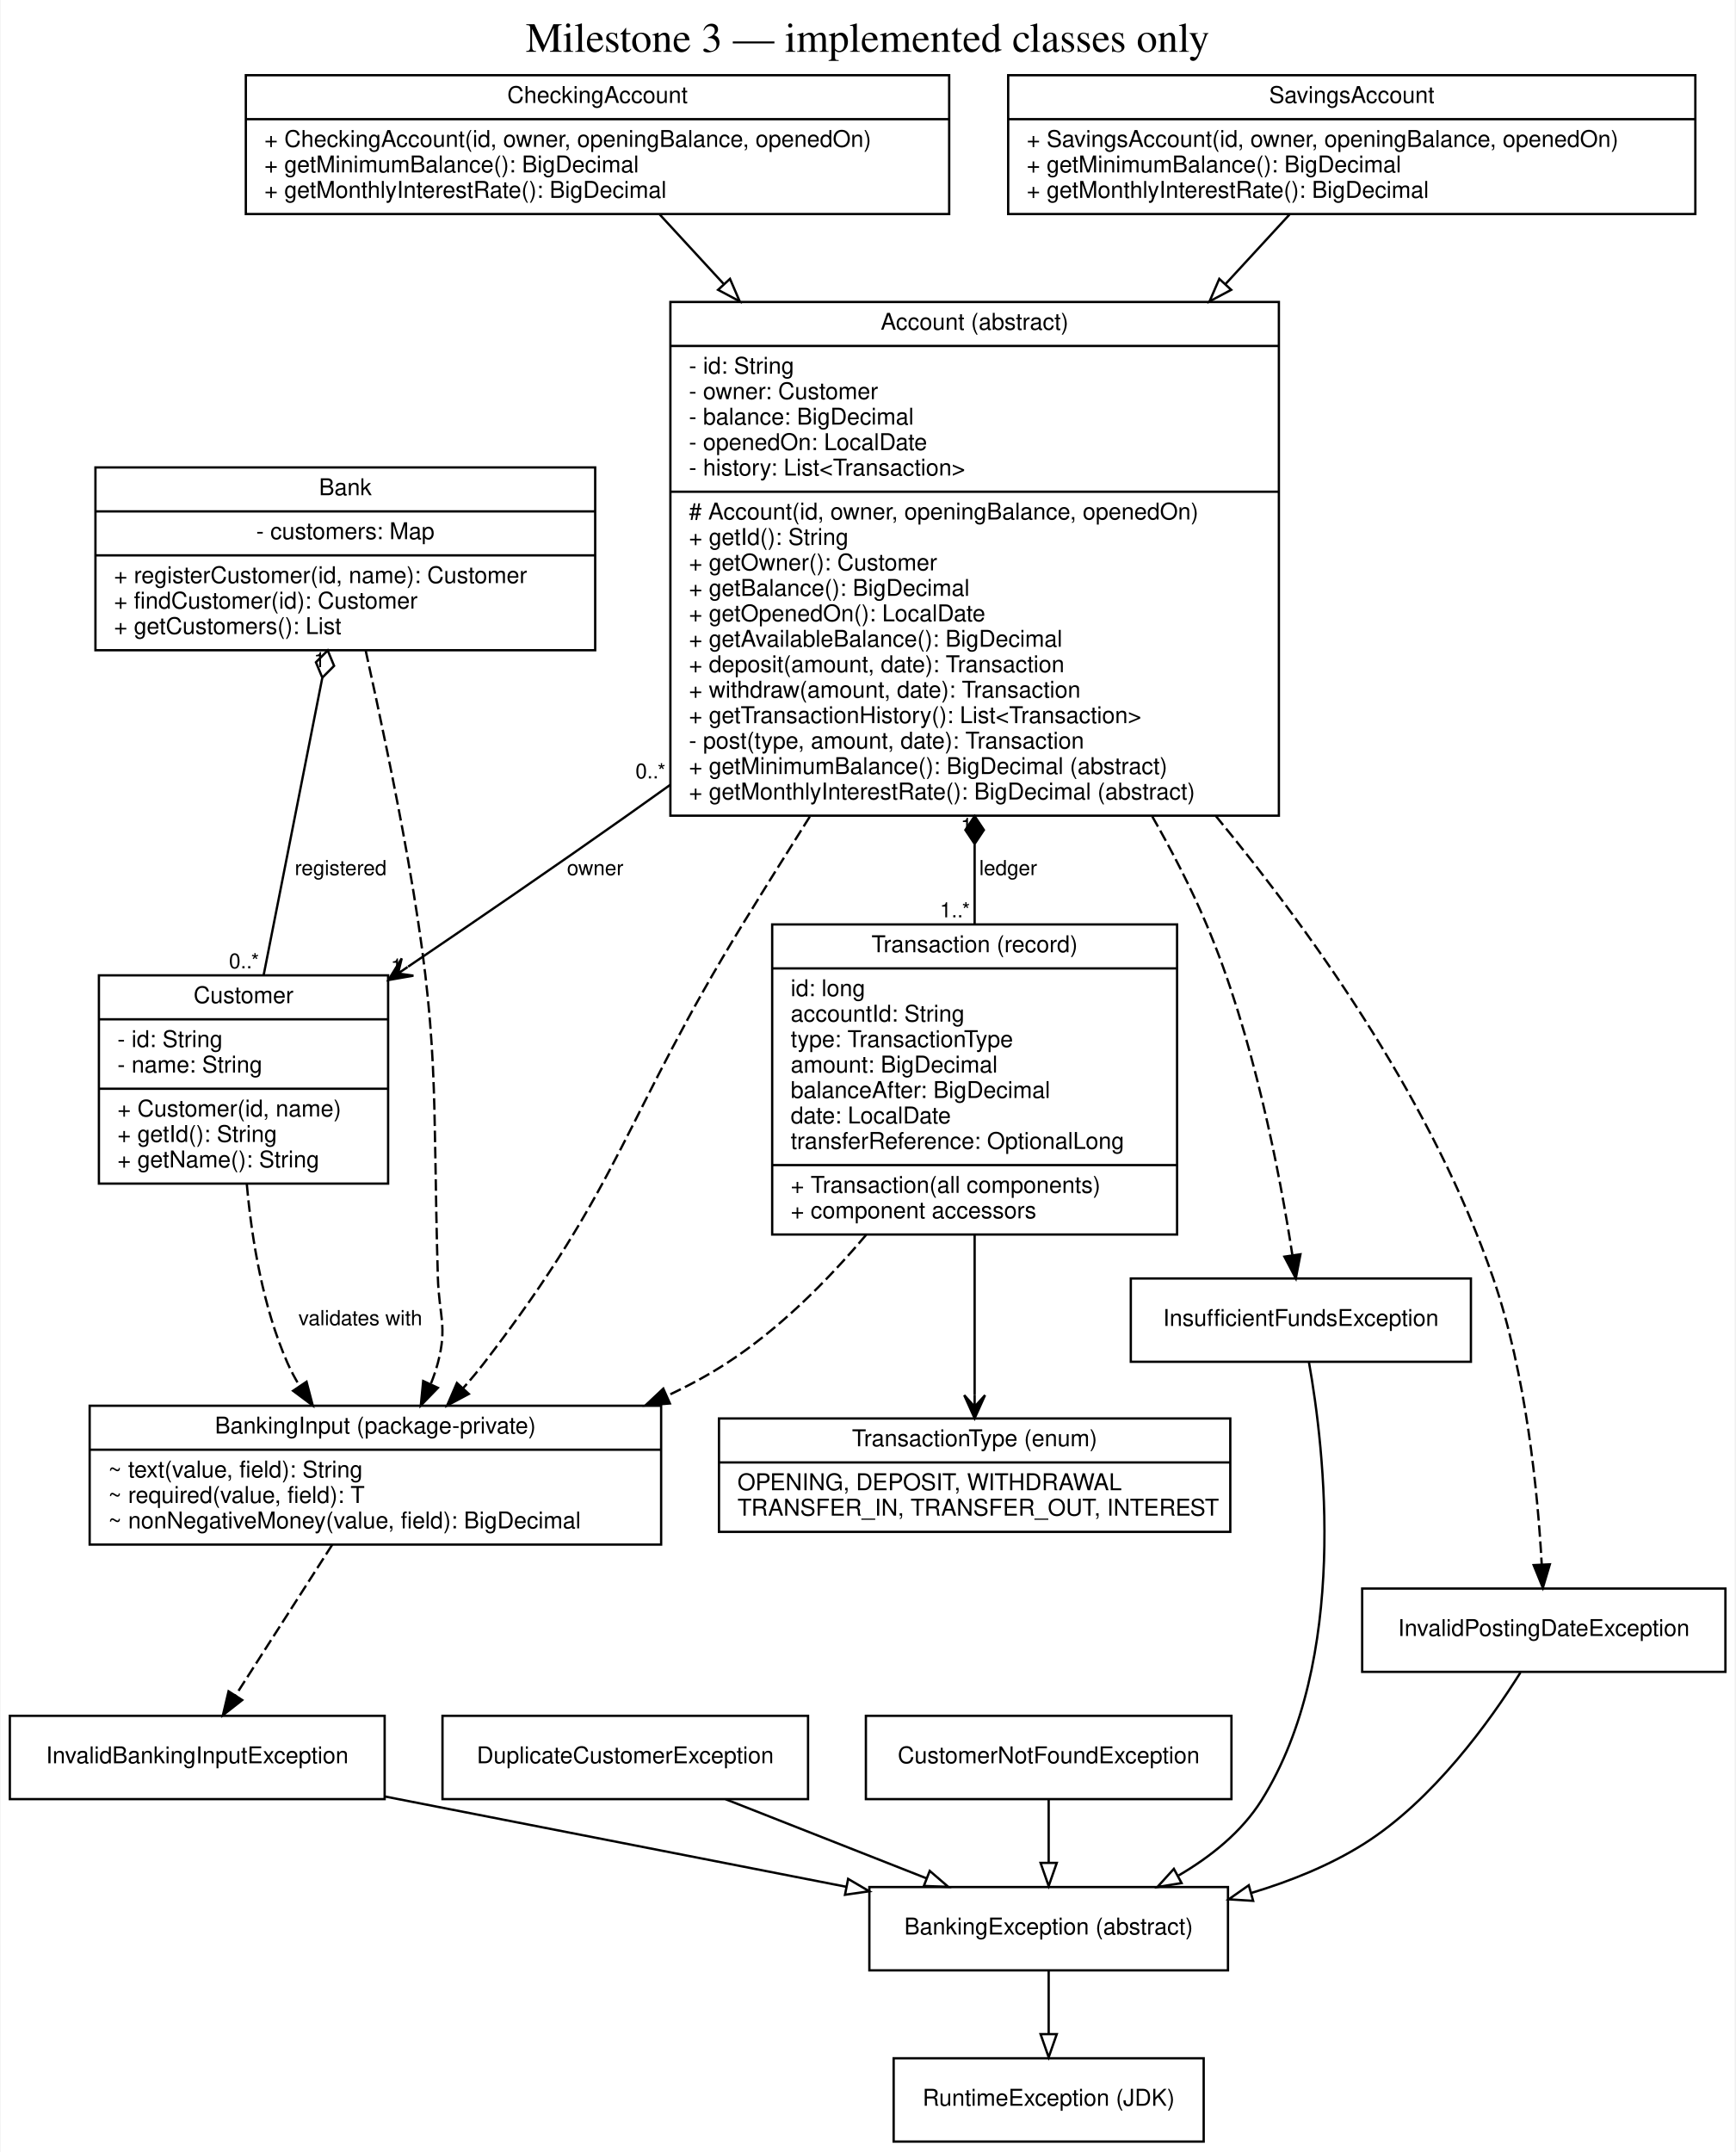
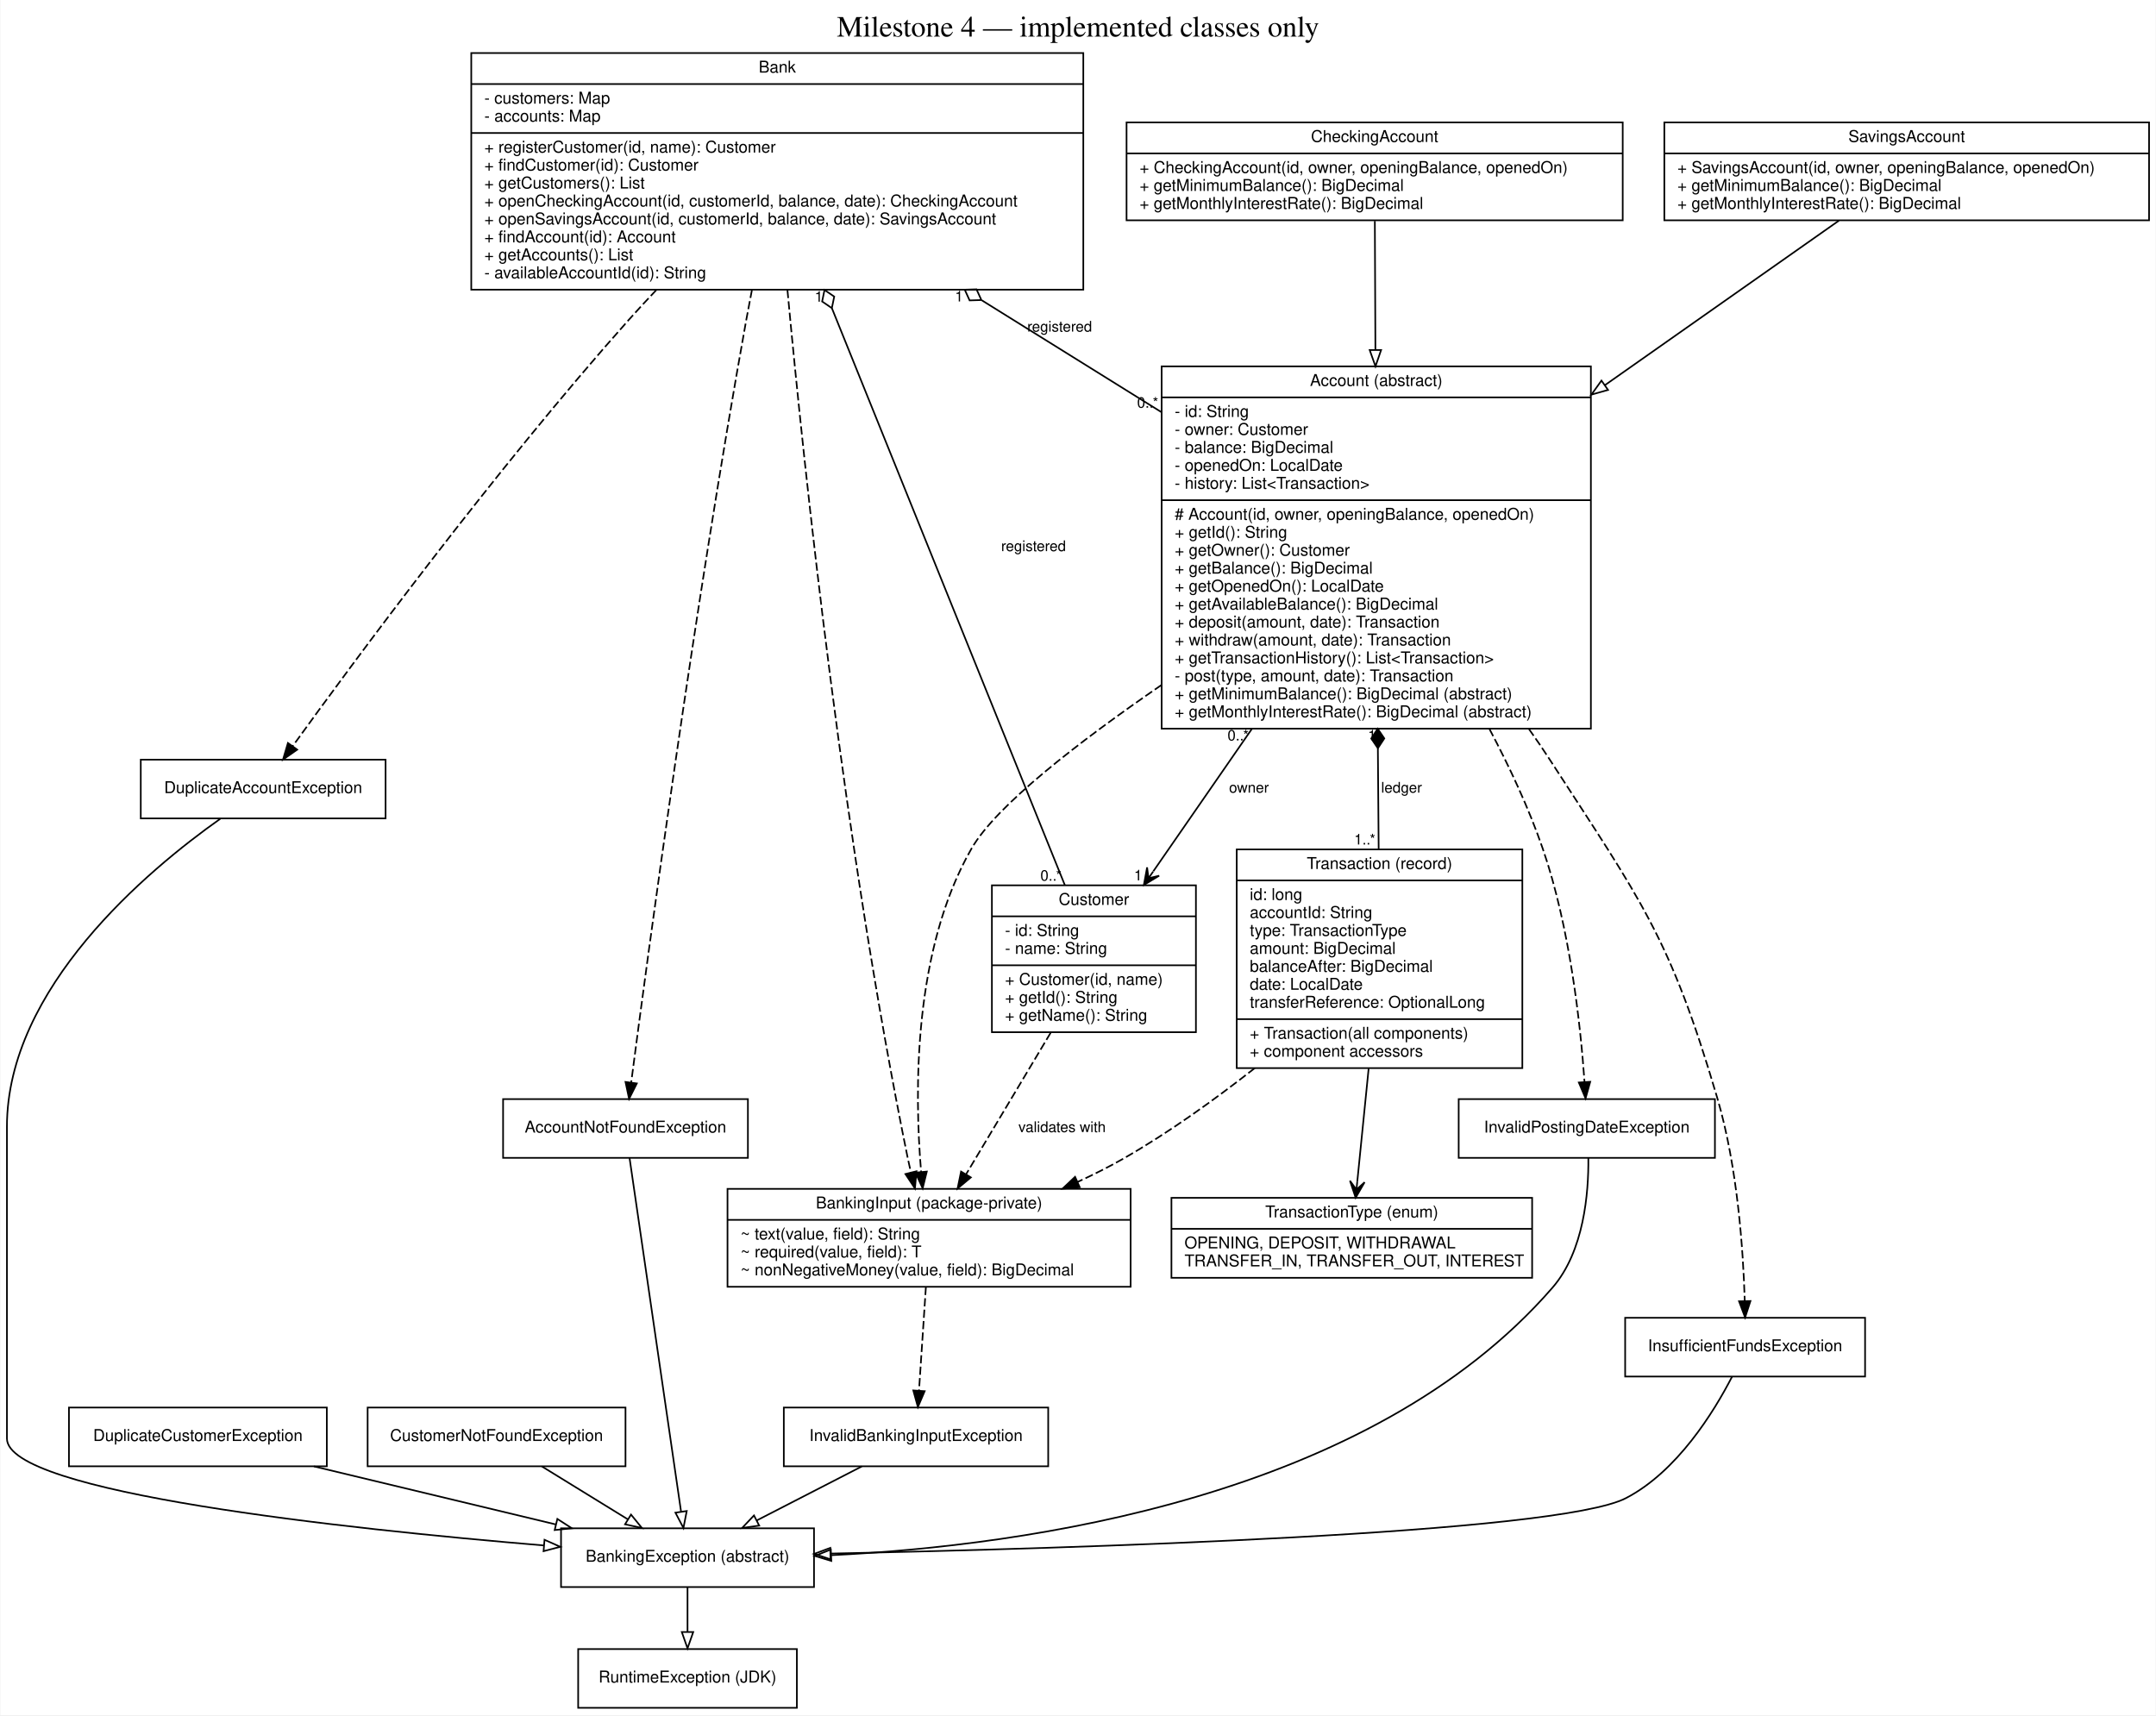
- <svg xmlns="http://www.w3.org/2000/svg" width="750pt" height="930pt" viewBox="0.00 0.00 749.50 930.00">
-   <g id="graph0" class="graph" transform="scale(1 1) rotate(0) translate(4 926)">
-     <polygon fill="white" stroke="transparent" points="-4,4 -4,-926 745.5,-926 745.5,4 -4,4" />
-     <text text-anchor="middle" x="370.75" y="-903.6" font-family="Times,serif" font-size="18.00">Milestone 3 — implemented classes only</text>
+ <svg xmlns="http://www.w3.org/2000/svg" width="1321pt" height="1051pt" viewBox="0.00 0.00 1320.50 1051.00">
+   <g id="graph0" class="graph" transform="scale(1 1) rotate(0) translate(4 1047)">
+     <polygon fill="white" stroke="transparent" points="-4,4 -4,-1047 1316.5,-1047 1316.5,4 -4,4" />
+     <text text-anchor="middle" x="656.25" y="-1024.6" font-family="Times,serif" font-size="18.00">Milestone 4 — implemented classes only</text>
    <g id="node1" class="node">
-       <polygon fill="none" stroke="black" points="37,-645 37,-724 253,-724 253,-645 37,-645" />
-       <text text-anchor="middle" x="145" y="-712" font-family="Helvetica,sans-Serif" font-size="10.00">Bank</text>
-       <polyline fill="none" stroke="black" points="37,-705 253,-705 " />
-       <text text-anchor="middle" x="145" y="-693" font-family="Helvetica,sans-Serif" font-size="10.00">- customers: Map</text>
-       <polyline fill="none" stroke="black" points="37,-686 253,-686 " />
-       <text text-anchor="start" x="45" y="-674" font-family="Helvetica,sans-Serif" font-size="10.00">+ registerCustomer(id, name): Customer</text>
-       <text text-anchor="start" x="45" y="-663" font-family="Helvetica,sans-Serif" font-size="10.00">+ findCustomer(id): Customer</text>
-       <text text-anchor="start" x="45" y="-652" font-family="Helvetica,sans-Serif" font-size="10.00">+ getCustomers(): List</text>
+       <polygon fill="none" stroke="black" points="284.5,-869.5 284.5,-1014.5 659.5,-1014.5 659.5,-869.5 284.5,-869.5" />
+       <text text-anchor="middle" x="472" y="-1002.5" font-family="Helvetica,sans-Serif" font-size="10.00">Bank</text>
+       <polyline fill="none" stroke="black" points="284.5,-995.5 659.5,-995.5 " />
+       <text text-anchor="start" x="292.5" y="-983.5" font-family="Helvetica,sans-Serif" font-size="10.00">- customers: Map</text>
+       <text text-anchor="start" x="292.5" y="-972.5" font-family="Helvetica,sans-Serif" font-size="10.00">- accounts: Map</text>
+       <polyline fill="none" stroke="black" points="284.5,-965.5 659.5,-965.5 " />
+       <text text-anchor="start" x="292.5" y="-953.5" font-family="Helvetica,sans-Serif" font-size="10.00">+ registerCustomer(id, name): Customer</text>
+       <text text-anchor="start" x="292.5" y="-942.5" font-family="Helvetica,sans-Serif" font-size="10.00">+ findCustomer(id): Customer</text>
+       <text text-anchor="start" x="292.5" y="-931.5" font-family="Helvetica,sans-Serif" font-size="10.00">+ getCustomers(): List</text>
+       <text text-anchor="start" x="292.5" y="-920.5" font-family="Helvetica,sans-Serif" font-size="10.00">+ openCheckingAccount(id, customerId, balance, date): CheckingAccount</text>
+       <text text-anchor="start" x="292.5" y="-909.5" font-family="Helvetica,sans-Serif" font-size="10.00">+ openSavingsAccount(id, customerId, balance, date): SavingsAccount</text>
+       <text text-anchor="start" x="292.5" y="-898.5" font-family="Helvetica,sans-Serif" font-size="10.00">+ findAccount(id): Account</text>
+       <text text-anchor="start" x="292.5" y="-887.5" font-family="Helvetica,sans-Serif" font-size="10.00">+ getAccounts(): List</text>
+       <text text-anchor="start" x="292.5" y="-876.5" font-family="Helvetica,sans-Serif" font-size="10.00">- availableAccountId(id): String</text>
    </g>
    <g id="node2" class="node">
-       <polygon fill="none" stroke="black" points="38.5,-414.5 38.5,-504.5 163.5,-504.5 163.5,-414.5 38.5,-414.5" />
-       <text text-anchor="middle" x="101" y="-492.5" font-family="Helvetica,sans-Serif" font-size="10.00">Customer</text>
-       <polyline fill="none" stroke="black" points="38.5,-485.5 163.5,-485.5 " />
-       <text text-anchor="start" x="46.5" y="-473.5" font-family="Helvetica,sans-Serif" font-size="10.00">- id: String</text>
-       <text text-anchor="start" x="46.5" y="-462.5" font-family="Helvetica,sans-Serif" font-size="10.00">- name: String</text>
-       <polyline fill="none" stroke="black" points="38.5,-455.5 163.5,-455.5 " />
-       <text text-anchor="start" x="46.5" y="-443.5" font-family="Helvetica,sans-Serif" font-size="10.00">+ Customer(id, name)</text>
-       <text text-anchor="start" x="46.5" y="-432.5" font-family="Helvetica,sans-Serif" font-size="10.00">+ getId(): String</text>
-       <text text-anchor="start" x="46.5" y="-421.5" font-family="Helvetica,sans-Serif" font-size="10.00">+ getName(): String</text>
+       <polygon fill="none" stroke="black" points="603.5,-414.5 603.5,-504.5 728.5,-504.5 728.5,-414.5 603.5,-414.5" />
+       <text text-anchor="middle" x="666" y="-492.5" font-family="Helvetica,sans-Serif" font-size="10.00">Customer</text>
+       <polyline fill="none" stroke="black" points="603.5,-485.5 728.5,-485.5 " />
+       <text text-anchor="start" x="611.5" y="-473.5" font-family="Helvetica,sans-Serif" font-size="10.00">- id: String</text>
+       <text text-anchor="start" x="611.5" y="-462.5" font-family="Helvetica,sans-Serif" font-size="10.00">- name: String</text>
+       <polyline fill="none" stroke="black" points="603.5,-455.5 728.5,-455.5 " />
+       <text text-anchor="start" x="611.5" y="-443.5" font-family="Helvetica,sans-Serif" font-size="10.00">+ Customer(id, name)</text>
+       <text text-anchor="start" x="611.5" y="-432.5" font-family="Helvetica,sans-Serif" font-size="10.00">+ getId(): String</text>
+       <text text-anchor="start" x="611.5" y="-421.5" font-family="Helvetica,sans-Serif" font-size="10.00">+ getName(): String</text>
    </g>
    <g id="edge1" class="edge">
-       <path fill="none" stroke="black" d="M135.02,-632.91C127.4,-594.31 117.01,-541.67 109.73,-504.74" />
-       <polygon fill="none" stroke="black" points="135.06,-633.14 140.15,-638.25 137.39,-644.91 132.3,-639.8 135.06,-633.14" />
-       <text text-anchor="middle" x="143" y="-547.8" font-family="Helvetica,sans-Serif" font-size="9.00">registered</text>
-       <text text-anchor="middle" x="101.23" y="-507.54" font-family="Helvetica,sans-Serif" font-size="9.00">0..*</text>
-       <text text-anchor="middle" x="133.89" y="-637.71" font-family="Helvetica,sans-Serif" font-size="9.00">1</text>
+       <path fill="none" stroke="black" d="M505.48,-858.09C546.88,-755.54 615.85,-584.72 648.21,-504.57" />
+       <polygon fill="none" stroke="black" points="505.43,-858.2 506.89,-865.26 500.94,-869.32 499.48,-862.26 505.43,-858.2" />
+       <text text-anchor="middle" x="629" y="-709.3" font-family="Helvetica,sans-Serif" font-size="9.00">registered</text>
+       <text text-anchor="middle" x="639.71" y="-507.37" font-family="Helvetica,sans-Serif" font-size="9.00">0..*</text>
+       <text text-anchor="middle" x="497.44" y="-862.12" font-family="Helvetica,sans-Serif" font-size="9.00">1</text>
+     </g>
+     <g id="node3" class="node">
+       <polygon fill="none" stroke="black" points="707.5,-600.5 707.5,-822.5 970.5,-822.5 970.5,-600.5 707.5,-600.5" />
+       <text text-anchor="middle" x="839" y="-810.5" font-family="Helvetica,sans-Serif" font-size="10.00">Account (abstract)</text>
+       <polyline fill="none" stroke="black" points="707.5,-803.5 970.5,-803.5 " />
+       <text text-anchor="start" x="715.5" y="-791.5" font-family="Helvetica,sans-Serif" font-size="10.00">- id: String</text>
+       <text text-anchor="start" x="715.5" y="-780.5" font-family="Helvetica,sans-Serif" font-size="10.00">- owner: Customer</text>
+       <text text-anchor="start" x="715.5" y="-769.5" font-family="Helvetica,sans-Serif" font-size="10.00">- balance: BigDecimal</text>
+       <text text-anchor="start" x="715.5" y="-758.5" font-family="Helvetica,sans-Serif" font-size="10.00">- openedOn: LocalDate</text>
+       <text text-anchor="start" x="715.5" y="-747.5" font-family="Helvetica,sans-Serif" font-size="10.00">- history: List&lt;Transaction&gt;</text>
+       <polyline fill="none" stroke="black" points="707.5,-740.5 970.5,-740.5 " />
+       <text text-anchor="start" x="715.5" y="-728.5" font-family="Helvetica,sans-Serif" font-size="10.00"># Account(id, owner, openingBalance, openedOn)</text>
+       <text text-anchor="start" x="715.5" y="-717.5" font-family="Helvetica,sans-Serif" font-size="10.00">+ getId(): String</text>
+       <text text-anchor="start" x="715.5" y="-706.5" font-family="Helvetica,sans-Serif" font-size="10.00">+ getOwner(): Customer</text>
+       <text text-anchor="start" x="715.5" y="-695.5" font-family="Helvetica,sans-Serif" font-size="10.00">+ getBalance(): BigDecimal</text>
+       <text text-anchor="start" x="715.5" y="-684.5" font-family="Helvetica,sans-Serif" font-size="10.00">+ getOpenedOn(): LocalDate</text>
+       <text text-anchor="start" x="715.5" y="-673.5" font-family="Helvetica,sans-Serif" font-size="10.00">+ getAvailableBalance(): BigDecimal</text>
+       <text text-anchor="start" x="715.5" y="-662.5" font-family="Helvetica,sans-Serif" font-size="10.00">+ deposit(amount, date): Transaction</text>
+       <text text-anchor="start" x="715.5" y="-651.5" font-family="Helvetica,sans-Serif" font-size="10.00">+ withdraw(amount, date): Transaction</text>
+       <text text-anchor="start" x="715.5" y="-640.5" font-family="Helvetica,sans-Serif" font-size="10.00">+ getTransactionHistory(): List&lt;Transaction&gt;</text>
+       <text text-anchor="start" x="715.5" y="-629.5" font-family="Helvetica,sans-Serif" font-size="10.00">- post(type, amount, date): Transaction</text>
+       <text text-anchor="start" x="715.5" y="-618.5" font-family="Helvetica,sans-Serif" font-size="10.00">+ getMinimumBalance(): BigDecimal (abstract)</text>
+       <text text-anchor="start" x="715.5" y="-607.5" font-family="Helvetica,sans-Serif" font-size="10.00">+ getMonthlyInterestRate(): BigDecimal (abstract)</text>
+     </g>
+     <g id="edge2" class="edge">
+       <path fill="none" stroke="black" d="M597.28,-863C632.82,-840.87 671.6,-816.73 707.48,-794.38" />
+       <polygon fill="none" stroke="black" points="597.05,-863.14 594.07,-869.71 586.86,-869.48 589.84,-862.92 597.05,-863.14" />
+       <text text-anchor="middle" x="645" y="-843.8" font-family="Helvetica,sans-Serif" font-size="9.00">registered</text>
+       <text text-anchor="middle" x="698.98" y="-797.18" font-family="Helvetica,sans-Serif" font-size="9.00">0..*</text>
+       <text text-anchor="middle" x="583.36" y="-862.28" font-family="Helvetica,sans-Serif" font-size="9.00">1</text>
    </g>
    <g id="node8" class="node">
-       <polygon fill="none" stroke="black" points="34.5,-258.5 34.5,-318.5 281.5,-318.5 281.5,-258.5 34.5,-258.5" />
-       <text text-anchor="middle" x="158" y="-306.5" font-family="Helvetica,sans-Serif" font-size="10.00">BankingInput (package-private)</text>
-       <polyline fill="none" stroke="black" points="34.5,-299.5 281.5,-299.5 " />
-       <text text-anchor="start" x="42.5" y="-287.5" font-family="Helvetica,sans-Serif" font-size="10.00">~ text(value, field): String</text>
-       <text text-anchor="start" x="42.5" y="-276.5" font-family="Helvetica,sans-Serif" font-size="10.00">~ required(value, field): T</text>
-       <text text-anchor="start" x="42.5" y="-265.5" font-family="Helvetica,sans-Serif" font-size="10.00">~ nonNegativeMoney(value, field): BigDecimal</text>
+       <polygon fill="none" stroke="black" points="441.5,-258.5 441.5,-318.5 688.5,-318.5 688.5,-258.5 441.5,-258.5" />
+       <text text-anchor="middle" x="565" y="-306.5" font-family="Helvetica,sans-Serif" font-size="10.00">BankingInput (package-private)</text>
+       <polyline fill="none" stroke="black" points="441.5,-299.5 688.5,-299.5 " />
+       <text text-anchor="start" x="449.5" y="-287.5" font-family="Helvetica,sans-Serif" font-size="10.00">~ text(value, field): String</text>
+       <text text-anchor="start" x="449.5" y="-276.5" font-family="Helvetica,sans-Serif" font-size="10.00">~ required(value, field): T</text>
+       <text text-anchor="start" x="449.5" y="-265.5" font-family="Helvetica,sans-Serif" font-size="10.00">~ nonNegativeMoney(value, field): BigDecimal</text>
+     </g>
+     <g id="edge9" class="edge">
+       <path fill="none" stroke="black" stroke-dasharray="5,2" d="M478.22,-869.33C488.82,-755.67 513.08,-527.43 552,-337 552.57,-334.21 553.21,-331.35 553.9,-328.47" />
+       <polygon fill="black" stroke="black" points="557.3,-329.3 556.35,-318.75 550.51,-327.59 557.3,-329.3" />
+     </g>
+     <g id="node15" class="node">
+       <polygon fill="none" stroke="black" points="82,-545.5 82,-581.5 232,-581.5 232,-545.5 82,-545.5" />
+       <text text-anchor="middle" x="157" y="-561" font-family="Helvetica,sans-Serif" font-size="10.00">DuplicateAccountException</text>
+     </g>
+     <g id="edge21" class="edge">
+       <path fill="none" stroke="black" stroke-dasharray="5,2" d="M397.91,-869.33C392.1,-863.22 386.39,-857.06 381,-851 299.06,-758.93 211.84,-640.69 175.03,-589.72" />
+       <polygon fill="black" stroke="black" points="177.85,-587.64 169.16,-581.57 172.17,-591.73 177.85,-587.64" />
+     </g>
+     <g id="node16" class="node">
+       <polygon fill="none" stroke="black" points="304,-337.5 304,-373.5 454,-373.5 454,-337.5 304,-337.5" />
+       <text text-anchor="middle" x="379" y="-353" font-family="Helvetica,sans-Serif" font-size="10.00">AccountNotFoundException</text>
+     </g>
+     <g id="edge22" class="edge">
+       <path fill="none" stroke="black" stroke-dasharray="5,2" d="M456.47,-869.35C455.25,-863.15 454.08,-856.97 453,-851 421.01,-673.49 392.2,-458.37 382.48,-383.63" />
+       <polygon fill="black" stroke="black" points="385.94,-383.11 381.19,-373.64 379,-384.01 385.94,-383.11" />
    </g>
    <g id="edge8" class="edge">
-       <path fill="none" stroke="black" stroke-dasharray="5,2" d="M153.81,-644.83C159.44,-619.38 166.66,-585.31 172,-555 186,-475.57 182.63,-454.62 185,-374 185.48,-357.56 189.2,-352.9 185,-337 184.2,-333.98 183.16,-330.95 181.96,-327.96" />
-       <polygon fill="black" stroke="black" points="185.01,-326.24 177.63,-318.64 178.66,-329.18 185.01,-326.24" />
+       <path fill="none" stroke="black" stroke-dasharray="5,2" d="M639.46,-414.1C623.36,-387.15 603.03,-353.13 587.68,-327.44" />
+       <polygon fill="black" stroke="black" points="590.6,-325.52 582.47,-318.73 584.6,-329.11 590.6,-325.52" />
+       <text text-anchor="middle" x="646.5" y="-353.3" font-family="Helvetica,sans-Serif" font-size="9.00">validates with</text>
+     </g>
+     <g id="edge3" class="edge">
+       <path fill="none" stroke="black" d="M762.87,-600.48C741.86,-570.12 720.01,-538.56 702.4,-513.1" />
+       <polygon fill="black" stroke="black" points="696.6,-504.72 705.99,-510.38 699.44,-508.83 702.29,-512.94 702.29,-512.94 702.29,-512.94 699.44,-508.83 698.59,-515.5 696.6,-504.72 696.6,-504.72" />
+       <text text-anchor="middle" x="761" y="-561.3" font-family="Helvetica,sans-Serif" font-size="9.00">owner</text>
+       <text text-anchor="middle" x="693.1" y="-507.52" font-family="Helvetica,sans-Serif" font-size="9.00">1</text>
+       <text text-anchor="middle" x="754.37" y="-593.28" font-family="Helvetica,sans-Serif" font-size="9.00">0..*</text>
+     </g>
+     <g id="node6" class="node">
+       <polygon fill="none" stroke="black" points="753.5,-392.5 753.5,-526.5 928.5,-526.5 928.5,-392.5 753.5,-392.5" />
+       <text text-anchor="middle" x="841" y="-514.5" font-family="Helvetica,sans-Serif" font-size="10.00">Transaction (record)</text>
+       <polyline fill="none" stroke="black" points="753.5,-507.5 928.5,-507.5 " />
+       <text text-anchor="start" x="761.5" y="-495.5" font-family="Helvetica,sans-Serif" font-size="10.00">id: long</text>
+       <text text-anchor="start" x="761.5" y="-484.5" font-family="Helvetica,sans-Serif" font-size="10.00">accountId: String</text>
+       <text text-anchor="start" x="761.5" y="-473.5" font-family="Helvetica,sans-Serif" font-size="10.00">type: TransactionType</text>
+       <text text-anchor="start" x="761.5" y="-462.5" font-family="Helvetica,sans-Serif" font-size="10.00">amount: BigDecimal</text>
+       <text text-anchor="start" x="761.5" y="-451.5" font-family="Helvetica,sans-Serif" font-size="10.00">balanceAfter: BigDecimal</text>
+       <text text-anchor="start" x="761.5" y="-440.5" font-family="Helvetica,sans-Serif" font-size="10.00">date: LocalDate</text>
+       <text text-anchor="start" x="761.5" y="-429.5" font-family="Helvetica,sans-Serif" font-size="10.00">transferReference: OptionalLong</text>
+       <polyline fill="none" stroke="black" points="753.5,-422.5 928.5,-422.5 " />
+       <text text-anchor="start" x="761.5" y="-410.5" font-family="Helvetica,sans-Serif" font-size="10.00">+ Transaction(all components)</text>
+       <text text-anchor="start" x="761.5" y="-399.5" font-family="Helvetica,sans-Serif" font-size="10.00">+ component accessors</text>
+     </g>
+     <g id="edge6" class="edge">
+       <path fill="none" stroke="black" d="M839.98,-588.35C840.15,-567.1 840.32,-545.73 840.47,-526.72" />
+       <polygon fill="black" stroke="black" points="839.98,-588.48 843.93,-594.51 839.88,-600.48 835.93,-594.45 839.98,-588.48" />
+       <text text-anchor="middle" x="854.5" y="-561.3" font-family="Helvetica,sans-Serif" font-size="9.00">ledger</text>
+       <text text-anchor="middle" x="831.97" y="-529.52" font-family="Helvetica,sans-Serif" font-size="9.00">1..*</text>
+       <text text-anchor="middle" x="836.38" y="-593.28" font-family="Helvetica,sans-Serif" font-size="9.00">1</text>
+     </g>
+     <g id="edge10" class="edge">
+       <path fill="none" stroke="black" stroke-dasharray="5,2" d="M707.41,-627.26C656.16,-592.07 606.07,-553.24 591,-527 555.32,-464.88 555.95,-378.48 560.13,-328.83" />
+       <polygon fill="black" stroke="black" points="563.62,-329.1 561.07,-318.82 556.65,-328.45 563.62,-329.1" />
+     </g>
+     <g id="node13" class="node">
+       <polygon fill="none" stroke="black" points="991.5,-203.5 991.5,-239.5 1138.5,-239.5 1138.5,-203.5 991.5,-203.5" />
+       <text text-anchor="middle" x="1065" y="-219" font-family="Helvetica,sans-Serif" font-size="10.00">InsufficientFundsException</text>
+     </g>
+     <g id="edge17" class="edge">
+       <path fill="none" stroke="black" stroke-dasharray="5,2" d="M932.56,-600.26C936.9,-594.18 941.07,-588.07 945,-582 1001.08,-495.42 1018.92,-472.97 1048,-374 1060.36,-331.93 1063.84,-280.87 1064.76,-250.07" />
+       <polygon fill="black" stroke="black" points="1068.27,-249.77 1064.99,-239.69 1061.27,-249.61 1068.27,-249.77" />
+     </g>
+     <g id="node14" class="node">
+       <polygon fill="none" stroke="black" points="889.5,-337.5 889.5,-373.5 1046.5,-373.5 1046.5,-337.5 889.5,-337.5" />
+       <text text-anchor="middle" x="968" y="-353" font-family="Helvetica,sans-Serif" font-size="10.00">InvalidPostingDateException</text>
+     </g>
+     <g id="edge18" class="edge">
+       <path fill="none" stroke="black" stroke-dasharray="5,2" d="M908.33,-600.34C920.79,-576.82 932.5,-551.64 941,-527 957.76,-478.43 964.18,-418.44 966.59,-384.12" />
+       <polygon fill="black" stroke="black" points="970.1,-384.12 967.24,-373.92 963.11,-383.68 970.1,-384.12" />
+     </g>
+     <g id="node4" class="node">
+       <polygon fill="none" stroke="black" points="686,-912 686,-972 990,-972 990,-912 686,-912" />
+       <text text-anchor="middle" x="838" y="-960" font-family="Helvetica,sans-Serif" font-size="10.00">CheckingAccount</text>
+       <polyline fill="none" stroke="black" points="686,-953 990,-953 " />
+       <text text-anchor="start" x="694" y="-941" font-family="Helvetica,sans-Serif" font-size="10.00">+ CheckingAccount(id, owner, openingBalance, openedOn)</text>
+       <text text-anchor="start" x="694" y="-930" font-family="Helvetica,sans-Serif" font-size="10.00">+ getMinimumBalance(): BigDecimal</text>
+       <text text-anchor="start" x="694" y="-919" font-family="Helvetica,sans-Serif" font-size="10.00">+ getMonthlyInterestRate(): BigDecimal</text>
+     </g>
+     <g id="edge4" class="edge">
+       <path fill="none" stroke="black" d="M838.13,-911.6C838.22,-891.02 838.35,-862.03 838.47,-832.53" />
+       <polygon fill="none" stroke="black" points="841.97,-832.53 838.52,-822.52 834.97,-832.5 841.97,-832.53" />
+     </g>
+     <g id="node5" class="node">
+       <polygon fill="none" stroke="black" points="1015.5,-912 1015.5,-972 1312.5,-972 1312.5,-912 1015.5,-912" />
+       <text text-anchor="middle" x="1164" y="-960" font-family="Helvetica,sans-Serif" font-size="10.00">SavingsAccount</text>
+       <polyline fill="none" stroke="black" points="1015.5,-953 1312.5,-953 " />
+       <text text-anchor="start" x="1023.5" y="-941" font-family="Helvetica,sans-Serif" font-size="10.00">+ SavingsAccount(id, owner, openingBalance, openedOn)</text>
+       <text text-anchor="start" x="1023.5" y="-930" font-family="Helvetica,sans-Serif" font-size="10.00">+ getMinimumBalance(): BigDecimal</text>
+       <text text-anchor="start" x="1023.5" y="-919" font-family="Helvetica,sans-Serif" font-size="10.00">+ getMonthlyInterestRate(): BigDecimal</text>
+     </g>
+     <g id="edge5" class="edge">
+       <path fill="none" stroke="black" d="M1122.51,-911.83C1086.12,-886.25 1031.06,-847.54 979.12,-811.01" />
+       <polygon fill="none" stroke="black" points="981,-808.06 970.81,-805.17 976.98,-813.79 981,-808.06" />
+     </g>
+     <g id="node7" class="node">
+       <polygon fill="none" stroke="black" points="713.5,-264 713.5,-313 934.5,-313 934.5,-264 713.5,-264" />
+       <text text-anchor="middle" x="824" y="-301" font-family="Helvetica,sans-Serif" font-size="10.00">TransactionType (enum)</text>
+       <polyline fill="none" stroke="black" points="713.5,-294 934.5,-294 " />
+       <text text-anchor="start" x="721.5" y="-282" font-family="Helvetica,sans-Serif" font-size="10.00">OPENING, DEPOSIT, WITHDRAWAL</text>
+       <text text-anchor="start" x="721.5" y="-271" font-family="Helvetica,sans-Serif" font-size="10.00">TRANSFER_IN, TRANSFER_OUT, INTEREST</text>
    </g>
    <g id="edge7" class="edge">
-       <path fill="none" stroke="black" stroke-dasharray="5,2" d="M102.43,-414.23C104.54,-390.49 109.33,-361.23 120,-337 121.49,-333.61 123.29,-330.26 125.28,-327" />
-       <polygon fill="black" stroke="black" points="128.24,-328.87 130.92,-318.62 122.43,-324.96 128.24,-328.87" />
-       <text text-anchor="middle" x="151.5" y="-353.3" font-family="Helvetica,sans-Serif" font-size="9.00">validates with</text>
-     </g>
-     <g id="node3" class="node">
-       <polygon fill="none" stroke="black" points="285.5,-573.5 285.5,-795.5 548.5,-795.5 548.5,-573.5 285.5,-573.5" />
-       <text text-anchor="middle" x="417" y="-783.5" font-family="Helvetica,sans-Serif" font-size="10.00">Account (abstract)</text>
-       <polyline fill="none" stroke="black" points="285.5,-776.5 548.5,-776.5 " />
-       <text text-anchor="start" x="293.5" y="-764.5" font-family="Helvetica,sans-Serif" font-size="10.00">- id: String</text>
-       <text text-anchor="start" x="293.5" y="-753.5" font-family="Helvetica,sans-Serif" font-size="10.00">- owner: Customer</text>
-       <text text-anchor="start" x="293.5" y="-742.5" font-family="Helvetica,sans-Serif" font-size="10.00">- balance: BigDecimal</text>
-       <text text-anchor="start" x="293.5" y="-731.5" font-family="Helvetica,sans-Serif" font-size="10.00">- openedOn: LocalDate</text>
-       <text text-anchor="start" x="293.5" y="-720.5" font-family="Helvetica,sans-Serif" font-size="10.00">- history: List&lt;Transaction&gt;</text>
-       <polyline fill="none" stroke="black" points="285.5,-713.5 548.5,-713.5 " />
-       <text text-anchor="start" x="293.5" y="-701.5" font-family="Helvetica,sans-Serif" font-size="10.00"># Account(id, owner, openingBalance, openedOn)</text>
-       <text text-anchor="start" x="293.5" y="-690.5" font-family="Helvetica,sans-Serif" font-size="10.00">+ getId(): String</text>
-       <text text-anchor="start" x="293.5" y="-679.5" font-family="Helvetica,sans-Serif" font-size="10.00">+ getOwner(): Customer</text>
-       <text text-anchor="start" x="293.5" y="-668.5" font-family="Helvetica,sans-Serif" font-size="10.00">+ getBalance(): BigDecimal</text>
-       <text text-anchor="start" x="293.5" y="-657.5" font-family="Helvetica,sans-Serif" font-size="10.00">+ getOpenedOn(): LocalDate</text>
-       <text text-anchor="start" x="293.5" y="-646.5" font-family="Helvetica,sans-Serif" font-size="10.00">+ getAvailableBalance(): BigDecimal</text>
-       <text text-anchor="start" x="293.5" y="-635.5" font-family="Helvetica,sans-Serif" font-size="10.00">+ deposit(amount, date): Transaction</text>
-       <text text-anchor="start" x="293.5" y="-624.5" font-family="Helvetica,sans-Serif" font-size="10.00">+ withdraw(amount, date): Transaction</text>
-       <text text-anchor="start" x="293.5" y="-613.5" font-family="Helvetica,sans-Serif" font-size="10.00">+ getTransactionHistory(): List&lt;Transaction&gt;</text>
-       <text text-anchor="start" x="293.5" y="-602.5" font-family="Helvetica,sans-Serif" font-size="10.00">- post(type, amount, date): Transaction</text>
-       <text text-anchor="start" x="293.5" y="-591.5" font-family="Helvetica,sans-Serif" font-size="10.00">+ getMinimumBalance(): BigDecimal (abstract)</text>
-       <text text-anchor="start" x="293.5" y="-580.5" font-family="Helvetica,sans-Serif" font-size="10.00">+ getMonthlyInterestRate(): BigDecimal (abstract)</text>
-     </g>
-     <g id="edge2" class="edge">
-       <path fill="none" stroke="black" d="M285.42,-586.82C278.87,-582.13 272.37,-577.5 266,-573 235.46,-551.42 201.37,-528.06 172.13,-508.24" />
-       <polygon fill="black" stroke="black" points="163.63,-502.48 174.43,-504.36 167.77,-505.29 171.91,-508.09 171.91,-508.09 171.91,-508.09 167.77,-505.29 169.38,-511.82 163.63,-502.48 163.63,-502.48" />
-       <text text-anchor="middle" x="253" y="-547.8" font-family="Helvetica,sans-Serif" font-size="9.00">owner</text>
-       <text text-anchor="middle" x="167.13" y="-505.28" font-family="Helvetica,sans-Serif" font-size="9.00">1</text>
-       <text text-anchor="middle" x="276.92" y="-589.62" font-family="Helvetica,sans-Serif" font-size="9.00">0..*</text>
-     </g>
-     <g id="node6" class="node">
-       <polygon fill="none" stroke="black" points="329.5,-392.5 329.5,-526.5 504.5,-526.5 504.5,-392.5 329.5,-392.5" />
-       <text text-anchor="middle" x="417" y="-514.5" font-family="Helvetica,sans-Serif" font-size="10.00">Transaction (record)</text>
-       <polyline fill="none" stroke="black" points="329.5,-507.5 504.5,-507.5 " />
-       <text text-anchor="start" x="337.5" y="-495.5" font-family="Helvetica,sans-Serif" font-size="10.00">id: long</text>
-       <text text-anchor="start" x="337.5" y="-484.5" font-family="Helvetica,sans-Serif" font-size="10.00">accountId: String</text>
-       <text text-anchor="start" x="337.5" y="-473.5" font-family="Helvetica,sans-Serif" font-size="10.00">type: TransactionType</text>
-       <text text-anchor="start" x="337.5" y="-462.5" font-family="Helvetica,sans-Serif" font-size="10.00">amount: BigDecimal</text>
-       <text text-anchor="start" x="337.5" y="-451.5" font-family="Helvetica,sans-Serif" font-size="10.00">balanceAfter: BigDecimal</text>
-       <text text-anchor="start" x="337.5" y="-440.5" font-family="Helvetica,sans-Serif" font-size="10.00">date: LocalDate</text>
-       <text text-anchor="start" x="337.5" y="-429.5" font-family="Helvetica,sans-Serif" font-size="10.00">transferReference: OptionalLong</text>
-       <polyline fill="none" stroke="black" points="329.5,-422.5 504.5,-422.5 " />
-       <text text-anchor="start" x="337.5" y="-410.5" font-family="Helvetica,sans-Serif" font-size="10.00">+ Transaction(all components)</text>
-       <text text-anchor="start" x="337.5" y="-399.5" font-family="Helvetica,sans-Serif" font-size="10.00">+ component accessors</text>
-     </g>
-     <g id="edge5" class="edge">
-       <path fill="none" stroke="black" d="M417,-561.02C417,-549.26 417,-537.66 417,-526.76" />
-       <polygon fill="black" stroke="black" points="417,-561.31 421,-567.31 417,-573.31 413,-567.31 417,-561.31" />
-       <text text-anchor="middle" x="431.5" y="-547.8" font-family="Helvetica,sans-Serif" font-size="9.00">ledger</text>
-       <text text-anchor="middle" x="408.5" y="-529.56" font-family="Helvetica,sans-Serif" font-size="9.00">1..*</text>
-       <text text-anchor="middle" x="413.5" y="-566.11" font-family="Helvetica,sans-Serif" font-size="9.00">1</text>
-     </g>
-     <g id="edge9" class="edge">
-       <path fill="none" stroke="black" stroke-dasharray="5,2" d="M345.76,-573.09C336.01,-557.67 326.19,-541.98 317,-527 265.71,-443.46 264.82,-414.66 205,-337 202.22,-333.39 199.18,-329.76 196.03,-326.22" />
-       <polygon fill="black" stroke="black" points="198.38,-323.6 189.02,-318.61 193.23,-328.34 198.38,-323.6" />
-     </g>
-     <g id="node13" class="node">
-       <polygon fill="none" stroke="black" points="484.5,-337.5 484.5,-373.5 631.5,-373.5 631.5,-337.5 484.5,-337.5" />
-       <text text-anchor="middle" x="558" y="-353" font-family="Helvetica,sans-Serif" font-size="10.00">InsufficientFundsException</text>
+       <path fill="none" stroke="black" d="M834.33,-392.19C831.95,-368.52 829.37,-342.85 827.38,-323.09" />
+       <polygon fill="black" stroke="black" points="826.37,-313.06 831.85,-322.56 826.87,-318.04 827.37,-323.01 827.37,-323.01 827.37,-323.01 826.87,-318.04 822.89,-323.46 826.37,-313.06 826.37,-313.06" />
+     </g>
+     <g id="edge11" class="edge">
+       <path fill="none" stroke="black" stroke-dasharray="5,2" d="M764.55,-392.48C739.85,-373.07 711.68,-352.82 684,-337 675.15,-331.94 665.65,-327.17 656.02,-322.74" />
+       <polygon fill="black" stroke="black" points="657.32,-319.49 646.76,-318.61 654.46,-325.88 657.32,-319.49" />
+     </g>
+     <g id="node10" class="node">
+       <polygon fill="none" stroke="black" points="476,-148.5 476,-184.5 638,-184.5 638,-148.5 476,-148.5" />
+       <text text-anchor="middle" x="557" y="-164" font-family="Helvetica,sans-Serif" font-size="10.00">InvalidBankingInputException</text>
+     </g>
+     <g id="edge24" class="edge">
+       <path fill="none" stroke="black" stroke-dasharray="5,2" d="M563.06,-258.45C561.77,-239.11 560.09,-213.86 558.83,-194.88" />
+       <polygon fill="black" stroke="black" points="562.31,-194.53 558.15,-184.78 555.33,-194.99 562.31,-194.53" />
+     </g>
+     <g id="node9" class="node">
+       <polygon fill="none" stroke="black" points="339.5,-74.5 339.5,-110.5 494.5,-110.5 494.5,-74.5 339.5,-74.5" />
+       <text text-anchor="middle" x="417" y="-90" font-family="Helvetica,sans-Serif" font-size="10.00">BankingException (abstract)</text>
+     </g>
+     <g id="node17" class="node">
+       <polygon fill="none" stroke="black" points="350,-0.5 350,-36.5 484,-36.5 484,-0.5 350,-0.5" />
+       <text text-anchor="middle" x="417" y="-16" font-family="Helvetica,sans-Serif" font-size="10.00">RuntimeException (JDK)</text>
+     </g>
+     <g id="edge23" class="edge">
+       <path fill="none" stroke="black" d="M417,-74.44C417,-66.31 417,-56.38 417,-47.2" />
+       <polygon fill="none" stroke="black" points="420.5,-46.94 417,-36.94 413.5,-46.94 420.5,-46.94" />
+     </g>
+     <g id="edge12" class="edge">
+       <path fill="none" stroke="black" d="M523.82,-148.44C504.52,-138.51 480,-125.9 459.32,-115.27" />
+       <polygon fill="none" stroke="black" points="460.92,-112.15 450.43,-110.69 457.72,-118.38 460.92,-112.15" />
+     </g>
+     <g id="node11" class="node">
+       <polygon fill="none" stroke="black" points="38,-148.5 38,-184.5 196,-184.5 196,-148.5 38,-148.5" />
+       <text text-anchor="middle" x="117" y="-164" font-family="Helvetica,sans-Serif" font-size="10.00">DuplicateCustomerException</text>
+     </g>
+     <g id="edge13" class="edge">
+       <path fill="none" stroke="black" d="M188.1,-148.44C232.57,-137.76 289.98,-123.99 336.18,-112.9" />
+       <polygon fill="none" stroke="black" points="337.25,-116.24 346.16,-110.5 335.61,-109.43 337.25,-116.24" />
+     </g>
+     <g id="node12" class="node">
+       <polygon fill="none" stroke="black" points="221,-148.5 221,-184.5 379,-184.5 379,-148.5 221,-148.5" />
+       <text text-anchor="middle" x="300" y="-164" font-family="Helvetica,sans-Serif" font-size="10.00">CustomerNotFoundException</text>
+     </g>
+     <g id="edge14" class="edge">
+       <path fill="none" stroke="black" d="M327.73,-148.44C343.49,-138.73 363.43,-126.47 380.46,-115.98" />
+       <polygon fill="none" stroke="black" points="382.38,-118.91 389.07,-110.69 378.72,-112.95 382.38,-118.91" />
+     </g>
+     <g id="edge15" class="edge">
+       <path fill="none" stroke="black" d="M1056.98,-203.37C1045.82,-181.72 1023.37,-145.31 992,-129 949.96,-107.14 655.03,-98.19 504.68,-95.02" />
+       <polygon fill="none" stroke="black" points="504.62,-91.51 494.55,-94.81 504.48,-98.51 504.62,-91.51" />
    </g>
    <g id="edge16" class="edge">
-       <path fill="none" stroke="black" stroke-dasharray="5,2" d="M493.79,-573.14C502.41,-558.05 510.44,-542.43 517,-527 537.54,-478.72 549.01,-418.17 554.31,-383.75" />
-       <polygon fill="black" stroke="black" points="557.82,-383.95 555.82,-373.55 550.89,-382.93 557.82,-383.95" />
-     </g>
-     <g id="node14" class="node">
-       <polygon fill="none" stroke="black" points="584.5,-203.5 584.5,-239.5 741.5,-239.5 741.5,-203.5 584.5,-203.5" />
-       <text text-anchor="middle" x="663" y="-219" font-family="Helvetica,sans-Serif" font-size="10.00">InvalidPostingDateException</text>
-     </g>
-     <g id="edge17" class="edge">
-       <path fill="none" stroke="black" stroke-dasharray="5,2" d="M521.25,-573.36C566.87,-517.99 615.68,-447.18 641,-374 655.46,-332.21 660.42,-280.75 662.11,-249.84" />
-       <polygon fill="black" stroke="black" points="665.61,-249.96 662.59,-239.81 658.62,-249.63 665.61,-249.96" />
-     </g>
-     <g id="node4" class="node">
-       <polygon fill="none" stroke="black" points="102,-833.5 102,-893.5 406,-893.5 406,-833.5 102,-833.5" />
-       <text text-anchor="middle" x="254" y="-881.5" font-family="Helvetica,sans-Serif" font-size="10.00">CheckingAccount</text>
-       <polyline fill="none" stroke="black" points="102,-874.5 406,-874.5 " />
-       <text text-anchor="start" x="110" y="-862.5" font-family="Helvetica,sans-Serif" font-size="10.00">+ CheckingAccount(id, owner, openingBalance, openedOn)</text>
-       <text text-anchor="start" x="110" y="-851.5" font-family="Helvetica,sans-Serif" font-size="10.00">+ getMinimumBalance(): BigDecimal</text>
-       <text text-anchor="start" x="110" y="-840.5" font-family="Helvetica,sans-Serif" font-size="10.00">+ getMonthlyInterestRate(): BigDecimal</text>
-     </g>
-     <g id="edge3" class="edge">
-       <path fill="none" stroke="black" d="M280.92,-833.27C289,-824.5 298.4,-814.28 308.43,-803.4" />
-       <polygon fill="none" stroke="black" points="311.26,-805.49 315.46,-795.77 306.11,-800.75 311.26,-805.49" />
-     </g>
-     <g id="node5" class="node">
-       <polygon fill="none" stroke="black" points="431.5,-833.5 431.5,-893.5 728.5,-893.5 728.5,-833.5 431.5,-833.5" />
-       <text text-anchor="middle" x="580" y="-881.5" font-family="Helvetica,sans-Serif" font-size="10.00">SavingsAccount</text>
-       <polyline fill="none" stroke="black" points="431.5,-874.5 728.5,-874.5 " />
-       <text text-anchor="start" x="439.5" y="-862.5" font-family="Helvetica,sans-Serif" font-size="10.00">+ SavingsAccount(id, owner, openingBalance, openedOn)</text>
-       <text text-anchor="start" x="439.5" y="-851.5" font-family="Helvetica,sans-Serif" font-size="10.00">+ getMinimumBalance(): BigDecimal</text>
-       <text text-anchor="start" x="439.5" y="-840.5" font-family="Helvetica,sans-Serif" font-size="10.00">+ getMonthlyInterestRate(): BigDecimal</text>
-     </g>
-     <g id="edge4" class="edge">
-       <path fill="none" stroke="black" d="M553.08,-833.27C545,-824.5 535.6,-814.28 525.57,-803.4" />
-       <polygon fill="none" stroke="black" points="527.89,-800.75 518.54,-795.77 522.74,-805.49 527.89,-800.75" />
-     </g>
-     <g id="node7" class="node">
-       <polygon fill="none" stroke="black" points="306.5,-264 306.5,-313 527.5,-313 527.5,-264 306.5,-264" />
-       <text text-anchor="middle" x="417" y="-301" font-family="Helvetica,sans-Serif" font-size="10.00">TransactionType (enum)</text>
-       <polyline fill="none" stroke="black" points="306.5,-294 527.5,-294 " />
-       <text text-anchor="start" x="314.5" y="-282" font-family="Helvetica,sans-Serif" font-size="10.00">OPENING, DEPOSIT, WITHDRAWAL</text>
-       <text text-anchor="start" x="314.5" y="-271" font-family="Helvetica,sans-Serif" font-size="10.00">TRANSFER_IN, TRANSFER_OUT, INTEREST</text>
-     </g>
-     <g id="edge6" class="edge">
-       <path fill="none" stroke="black" d="M417,-392.19C417,-368.52 417,-342.85 417,-323.09" />
-       <polygon fill="black" stroke="black" points="417,-313.06 421.5,-323.06 417,-318.06 417,-323.06 417,-323.06 417,-323.06 417,-318.06 412.5,-323.06 417,-313.06 417,-313.06" />
-     </g>
-     <g id="edge10" class="edge">
-       <path fill="none" stroke="black" stroke-dasharray="5,2" d="M370.11,-392.35C353.12,-372.24 332.51,-351.62 310,-337 301.83,-331.69 293.02,-326.95 283.91,-322.71" />
-       <polygon fill="black" stroke="black" points="285.28,-319.49 274.72,-318.64 282.44,-325.89 285.28,-319.49" />
-     </g>
-     <g id="node10" class="node">
-       <polygon fill="none" stroke="black" points="0,-148.5 0,-184.5 162,-184.5 162,-148.5 0,-148.5" />
-       <text text-anchor="middle" x="81" y="-164" font-family="Helvetica,sans-Serif" font-size="10.00">InvalidBankingInputException</text>
+       <path fill="none" stroke="black" d="M968.94,-337.34C969.16,-316.18 966.33,-280.28 947,-258 835.19,-129.13 624.45,-99.84 505.16,-94.02" />
+       <polygon fill="none" stroke="black" points="505.11,-90.51 494.97,-93.57 504.8,-97.51 505.11,-90.51" />
    </g>
    <g id="edge19" class="edge">
-       <path fill="none" stroke="black" stroke-dasharray="5,2" d="M139.36,-258.45C126.6,-238.57 109.84,-212.45 97.56,-193.3" />
-       <polygon fill="black" stroke="black" points="100.43,-191.31 92.09,-184.78 94.54,-195.09 100.43,-191.31" />
-     </g>
-     <g id="node9" class="node">
-       <polygon fill="none" stroke="black" points="371.5,-74.5 371.5,-110.5 526.5,-110.5 526.5,-74.5 371.5,-74.5" />
-       <text text-anchor="middle" x="449" y="-90" font-family="Helvetica,sans-Serif" font-size="10.00">BankingException (abstract)</text>
-     </g>
-     <g id="node15" class="node">
-       <polygon fill="none" stroke="black" points="382,-0.5 382,-36.5 516,-36.5 516,-0.5 382,-0.5" />
-       <text text-anchor="middle" x="449" y="-16" font-family="Helvetica,sans-Serif" font-size="10.00">RuntimeException (JDK)</text>
-     </g>
-     <g id="edge18" class="edge">
-       <path fill="none" stroke="black" d="M449,-74.44C449,-66.31 449,-56.38 449,-47.2" />
-       <polygon fill="none" stroke="black" points="452.5,-46.94 449,-36.94 445.5,-46.94 452.5,-46.94" />
-     </g>
-     <g id="edge11" class="edge">
-       <path fill="none" stroke="black" d="M162.21,-149.61C221.26,-138.06 301.1,-122.44 361.55,-110.61" />
-       <polygon fill="none" stroke="black" points="362.32,-114.03 371.46,-108.67 360.97,-107.16 362.32,-114.03" />
-     </g>
-     <g id="node11" class="node">
-       <polygon fill="none" stroke="black" points="187,-148.5 187,-184.5 345,-184.5 345,-148.5 187,-148.5" />
-       <text text-anchor="middle" x="266" y="-164" font-family="Helvetica,sans-Serif" font-size="10.00">DuplicateCustomerException</text>
-     </g>
-     <g id="edge12" class="edge">
-       <path fill="none" stroke="black" d="M309.37,-148.44C335.37,-138.21 368.62,-125.13 396.15,-114.29" />
-       <polygon fill="none" stroke="black" points="397.6,-117.48 405.63,-110.57 395.04,-110.97 397.6,-117.48" />
-     </g>
-     <g id="node12" class="node">
-       <polygon fill="none" stroke="black" points="370,-148.5 370,-184.5 528,-184.5 528,-148.5 370,-148.5" />
-       <text text-anchor="middle" x="449" y="-164" font-family="Helvetica,sans-Serif" font-size="10.00">CustomerNotFoundException</text>
-     </g>
-     <g id="edge13" class="edge">
-       <path fill="none" stroke="black" d="M449,-148.44C449,-140.31 449,-130.38 449,-121.2" />
-       <polygon fill="none" stroke="black" points="452.5,-120.94 449,-110.94 445.5,-120.94 452.5,-120.94" />
-     </g>
-     <g id="edge14" class="edge">
-       <path fill="none" stroke="black" d="M561.49,-337.37C568.18,-299.8 578.97,-208.69 541,-148 532.44,-134.32 519.08,-123.64 505.17,-115.51" />
-       <polygon fill="none" stroke="black" points="506.45,-112.22 495.99,-110.52 503.11,-118.37 506.45,-112.22" />
-     </g>
-     <g id="edge15" class="edge">
-       <path fill="none" stroke="black" d="M652.91,-203.21C639.88,-182.42 615.24,-147.96 585,-129 570.4,-119.84 553.5,-113.04 536.68,-107.98" />
-       <polygon fill="none" stroke="black" points="537.38,-104.54 526.81,-105.2 535.49,-111.28 537.38,-104.54" />
+       <path fill="none" stroke="black" d="M130.72,-545.27C86.03,-513.65 0,-441.71 0,-356.5 0,-356.5 0,-356.5 0,-165.5 0,-132.41 206.58,-110.23 328.94,-100" />
+       <polygon fill="none" stroke="black" points="329.38,-103.47 339.05,-99.16 328.8,-96.5 329.38,-103.47" />
+     </g>
+     <g id="edge20" class="edge">
+       <path fill="none" stroke="black" d="M381.49,-337.38C387.93,-293.13 405.17,-174.72 413.02,-120.86" />
+       <polygon fill="none" stroke="black" points="416.52,-121.09 414.5,-110.69 409.59,-120.08 416.52,-121.09" />
    </g>
  </g>
</svg>
